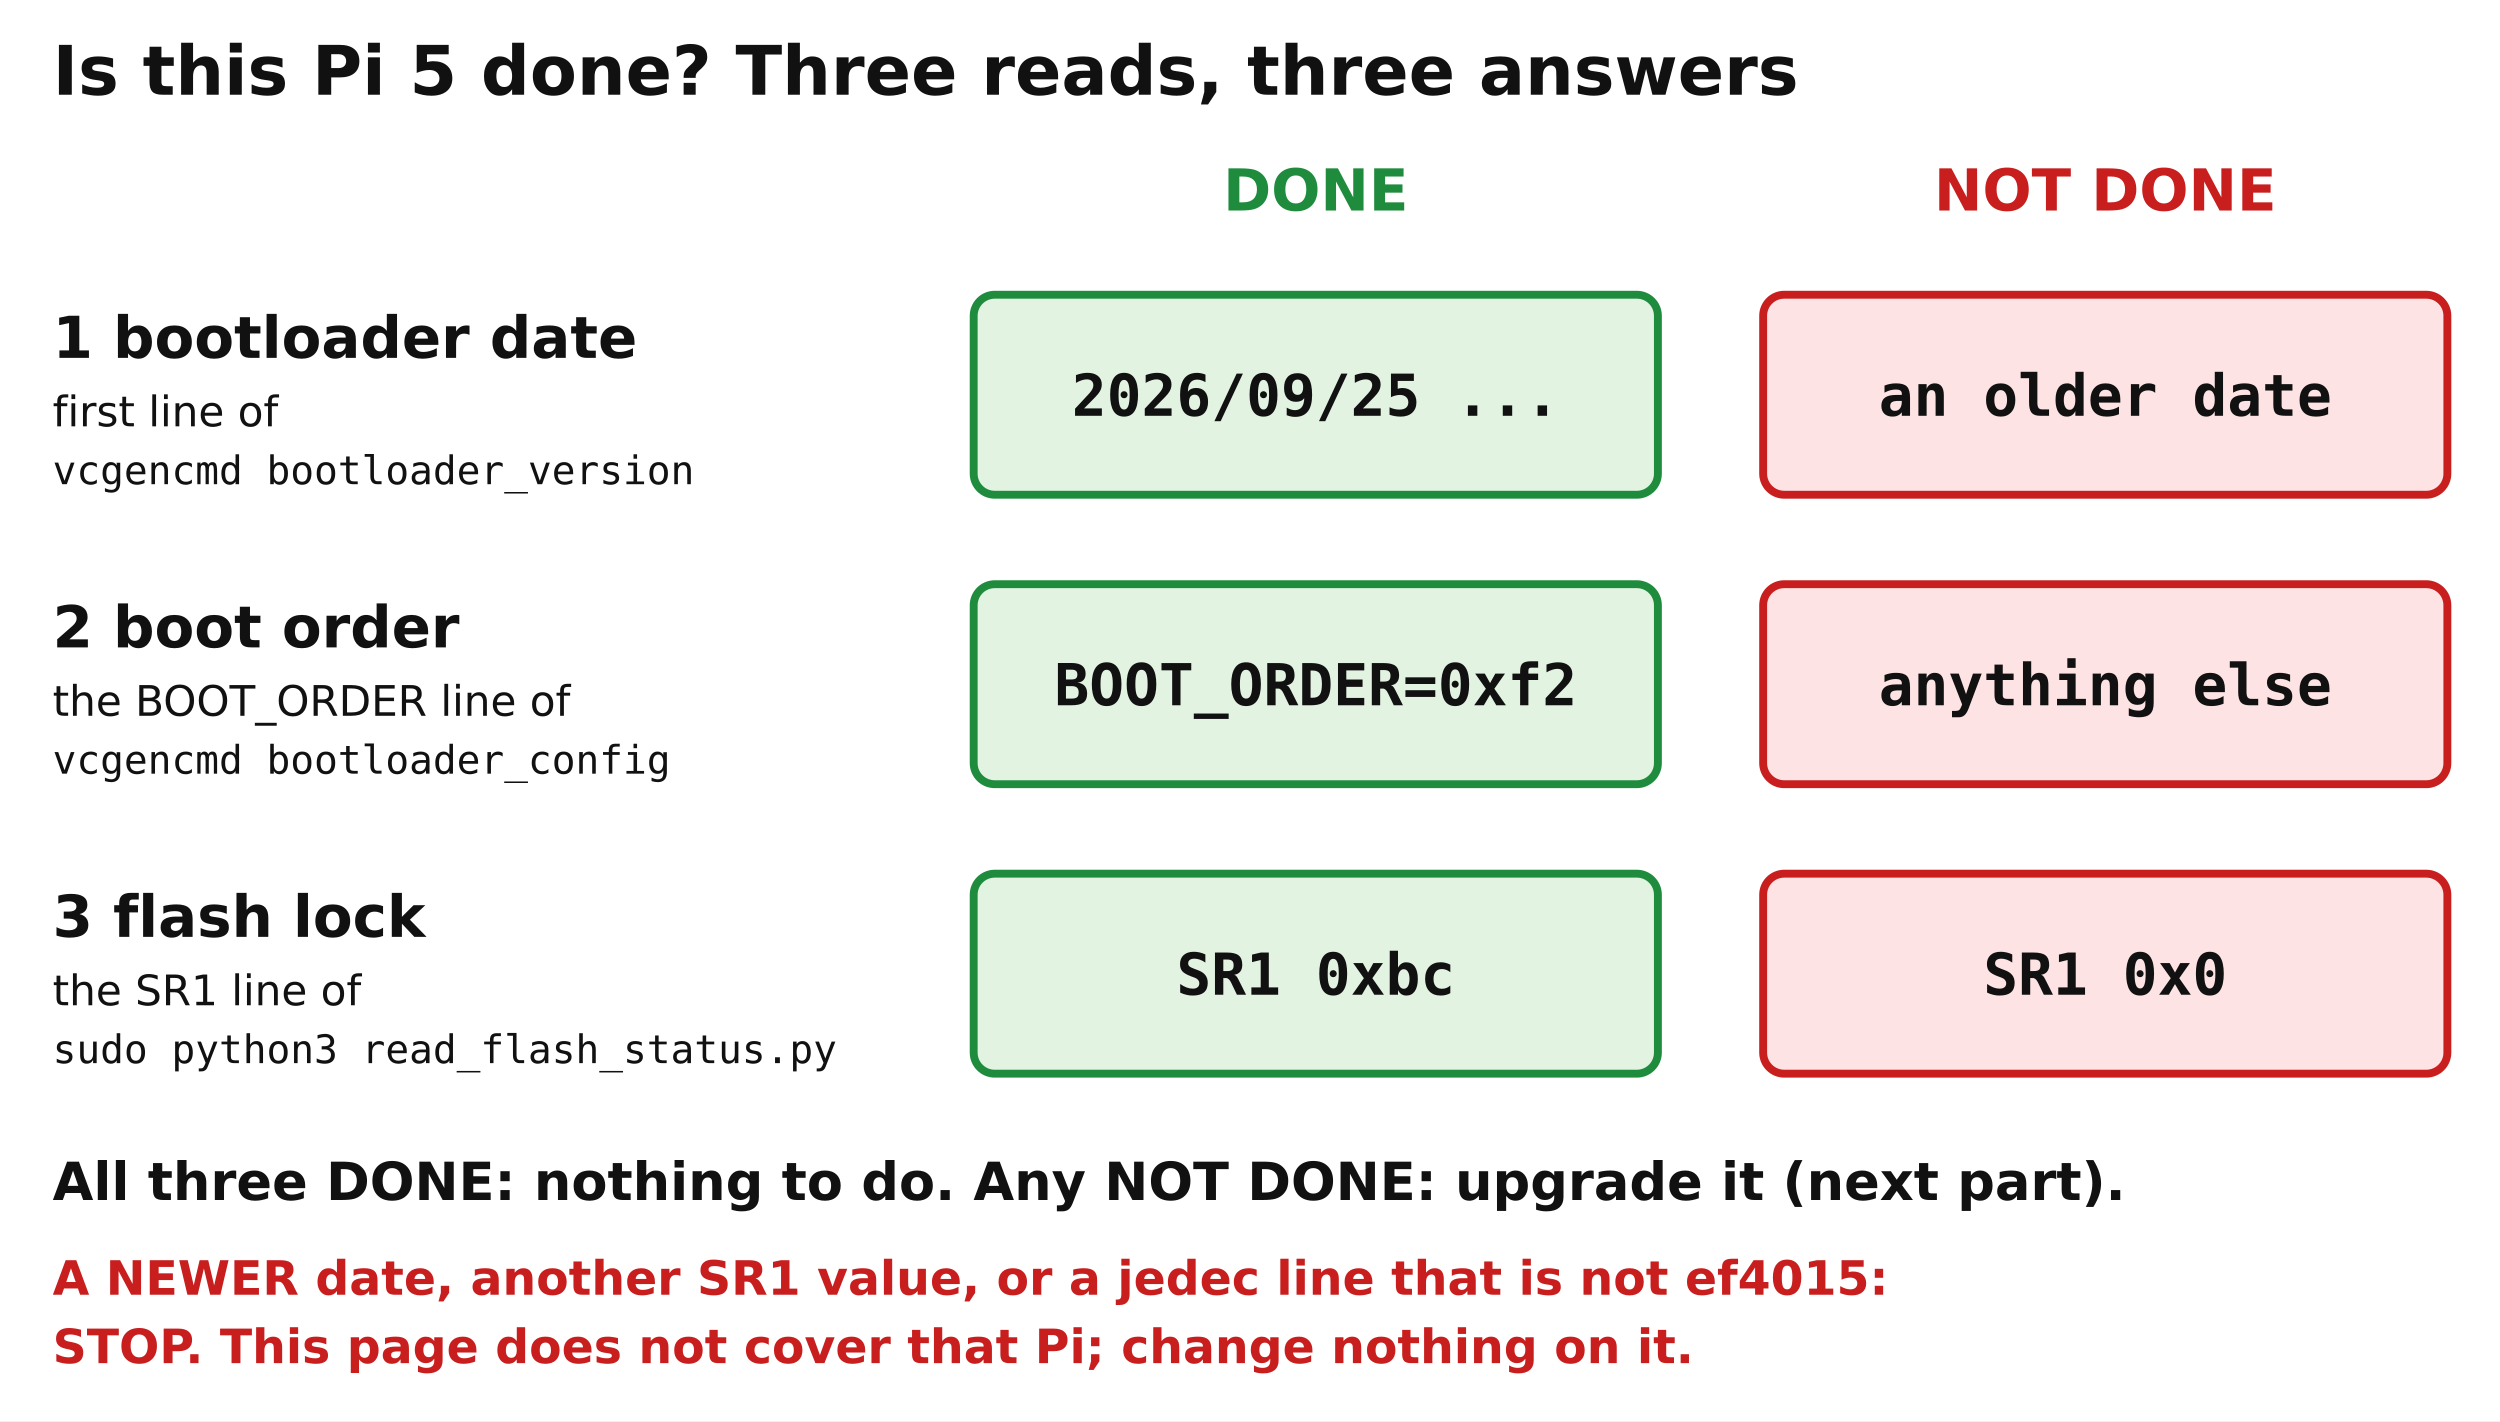
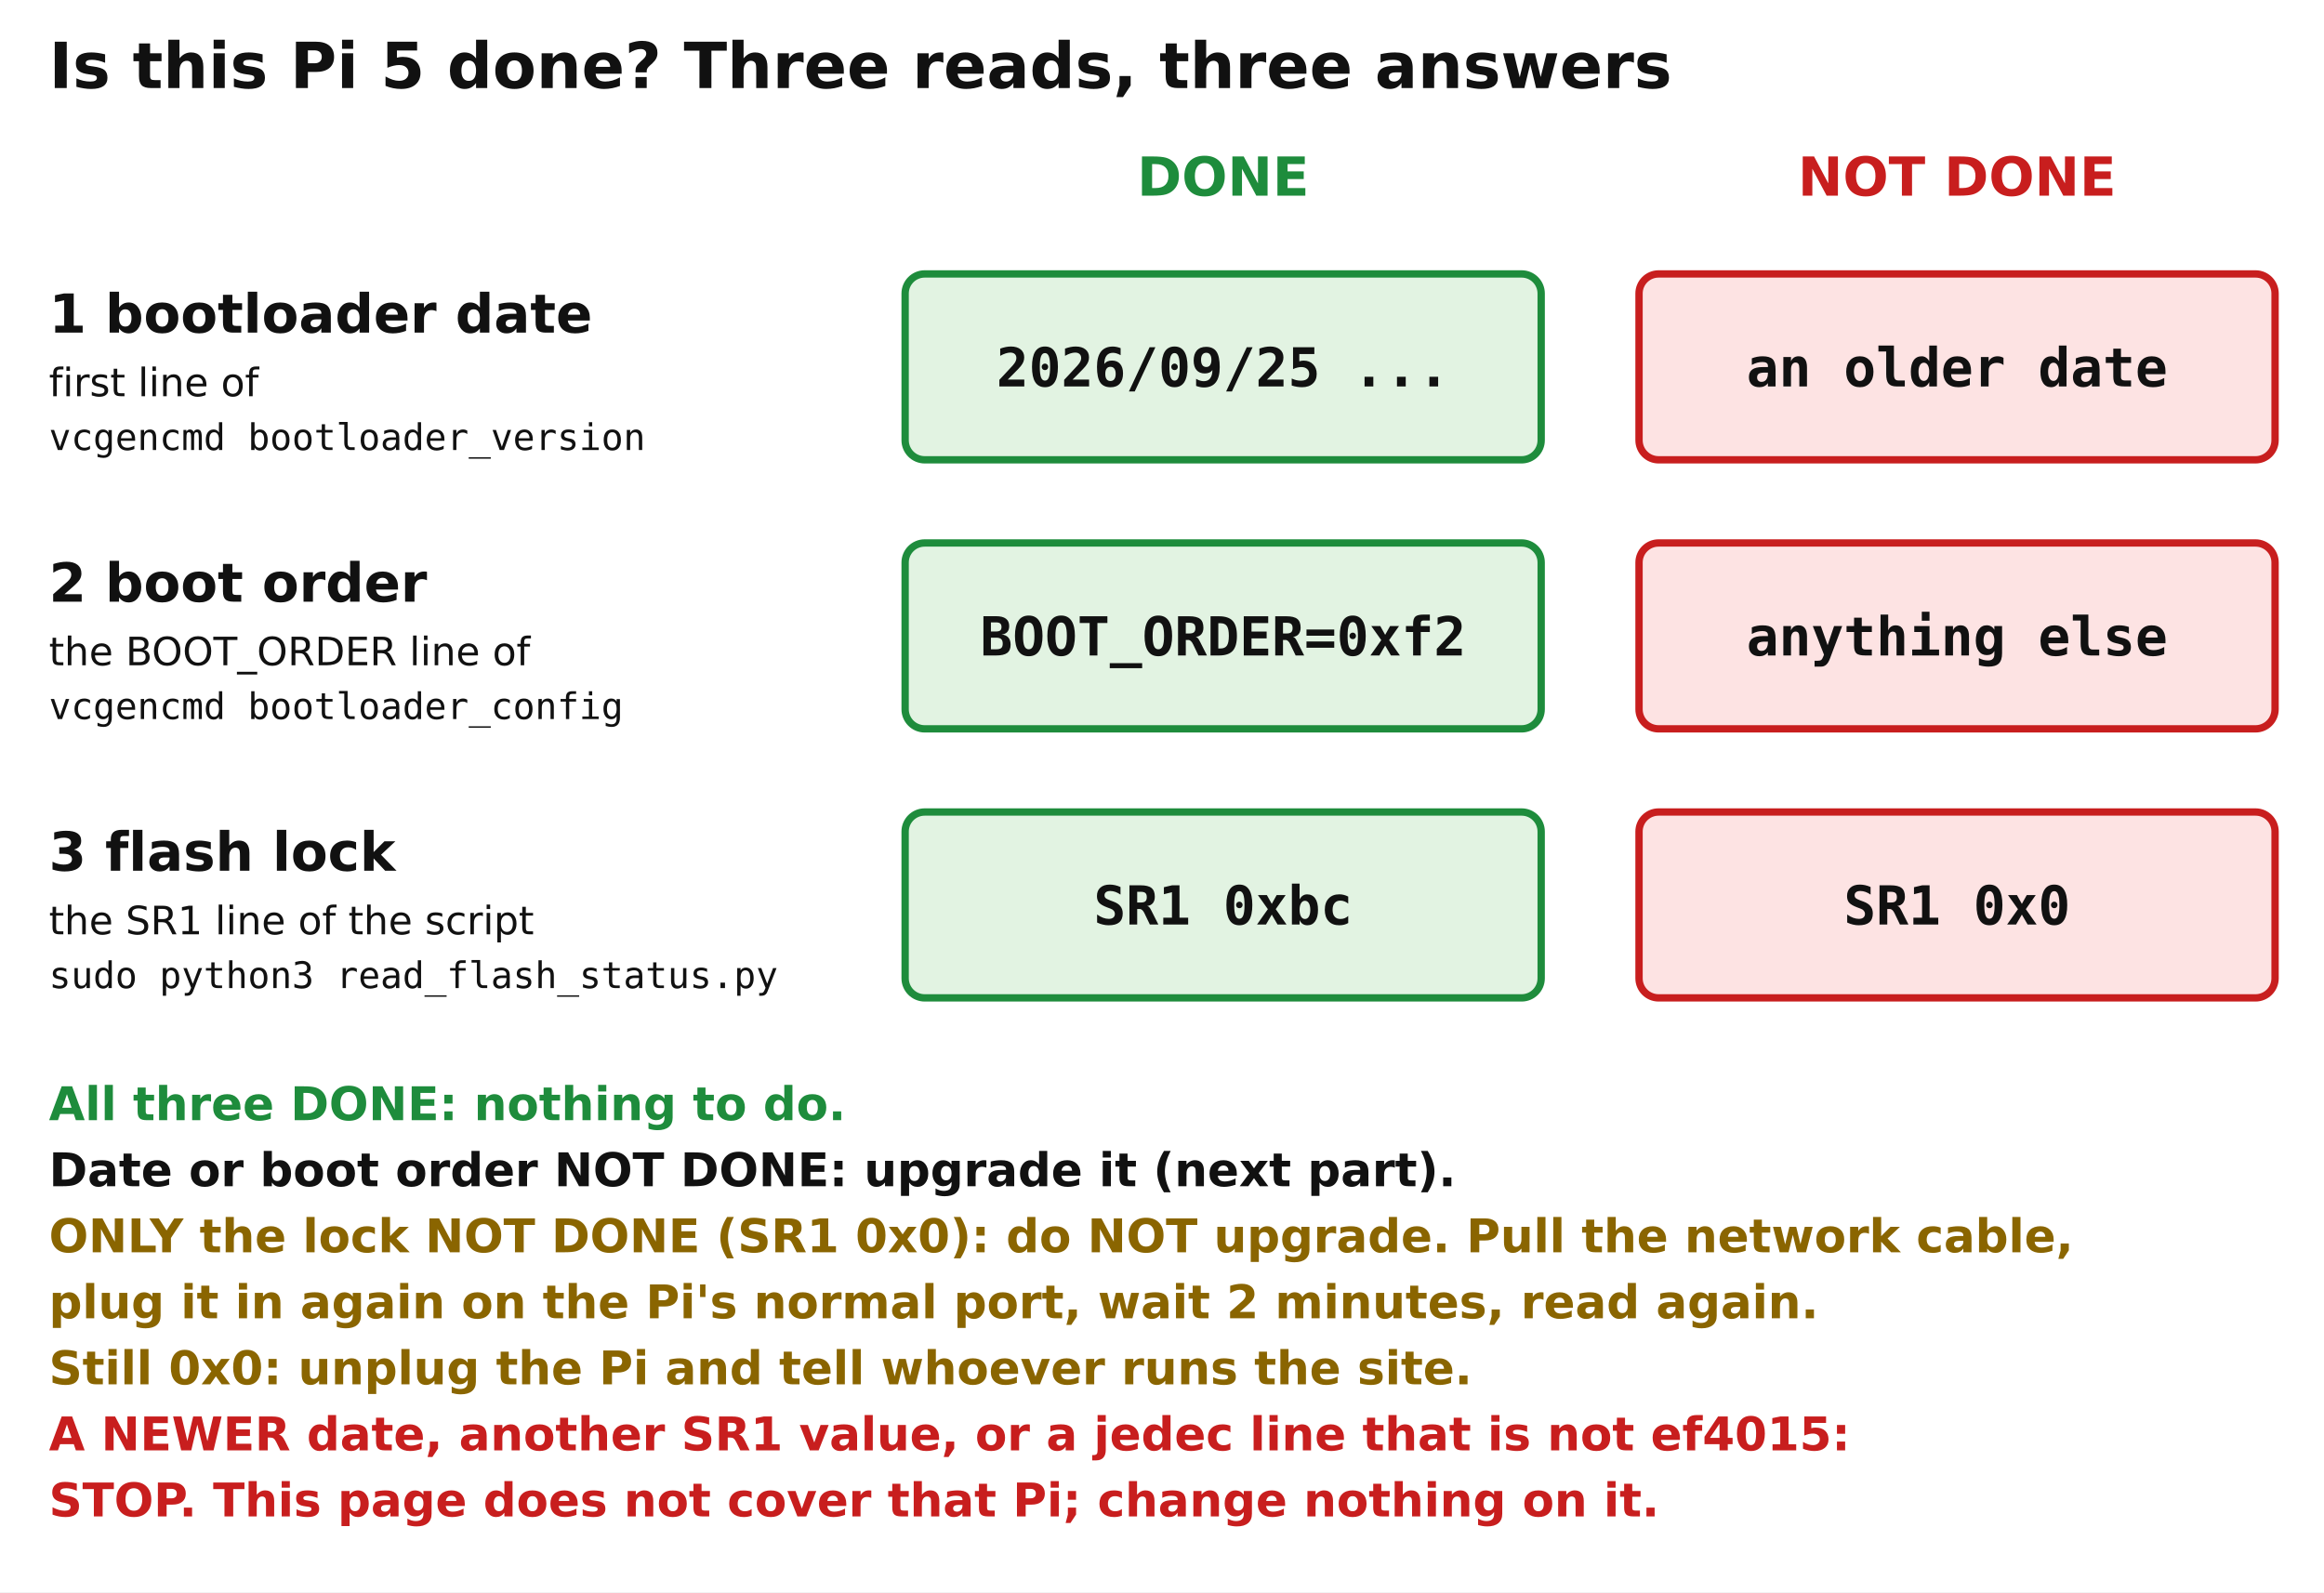
- <svg xmlns="http://www.w3.org/2000/svg" viewBox="0 0 950 540" width="950" height="540" font-family="DejaVu Sans, Arial, sans-serif">
-   <rect width="950" height="540" fill="#ffffff" />
+ <svg xmlns="http://www.w3.org/2000/svg" viewBox="0 0 950 651" width="950" height="651" font-family="DejaVu Sans, Arial, sans-serif">
+   <rect width="950" height="651" fill="#ffffff" />
  <text x="20" y="36" font-size="26" font-weight="bold" fill="#111" text-anchor="start">Is this Pi 5 done? Three reads, three answers</text>
  <text x="500" y="80" font-size="22" font-weight="bold" fill="#1e8c3c" text-anchor="middle">DONE</text>
  <text x="800" y="80" font-size="22" font-weight="bold" fill="#c81e1e" text-anchor="middle">NOT DONE</text>
  <text x="20" y="136" font-size="22" font-weight="bold" fill="#111" text-anchor="start">1  bootloader date</text>
  <text x="20" y="162" font-size="16" font-weight="normal" fill="#111" text-anchor="start">first line of</text>
  <text x="20" y="184" font-size="15" font-weight="normal" fill="#111" text-anchor="start" font-family="DejaVu Sans Mono, monospace">vcgencmd bootloader_version</text>
  <rect x="370" y="112" width="260" height="76" rx="8" fill="#e2f3e2" stroke="#1e8c3c" stroke-width="3" />
  <text x="500" y="158" font-size="22" font-weight="bold" fill="#111" text-anchor="middle" font-family="DejaVu Sans Mono, monospace">2026/09/25 ...</text>
  <rect x="670" y="112" width="260" height="76" rx="8" fill="#fde3e3" stroke="#c81e1e" stroke-width="3" />
  <text x="800" y="158" font-size="22" font-weight="bold" fill="#111" text-anchor="middle" font-family="DejaVu Sans Mono, monospace">an older date</text>
  <text x="20" y="246" font-size="22" font-weight="bold" fill="#111" text-anchor="start">2  boot order</text>
  <text x="20" y="272" font-size="16" font-weight="normal" fill="#111" text-anchor="start">the BOOT_ORDER line of</text>
  <text x="20" y="294" font-size="15" font-weight="normal" fill="#111" text-anchor="start" font-family="DejaVu Sans Mono, monospace">vcgencmd bootloader_config</text>
  <rect x="370" y="222" width="260" height="76" rx="8" fill="#e2f3e2" stroke="#1e8c3c" stroke-width="3" />
  <text x="500" y="268" font-size="22" font-weight="bold" fill="#111" text-anchor="middle" font-family="DejaVu Sans Mono, monospace">BOOT_ORDER=0xf2</text>
  <rect x="670" y="222" width="260" height="76" rx="8" fill="#fde3e3" stroke="#c81e1e" stroke-width="3" />
  <text x="800" y="268" font-size="22" font-weight="bold" fill="#111" text-anchor="middle" font-family="DejaVu Sans Mono, monospace">anything else</text>
  <text x="20" y="356" font-size="22" font-weight="bold" fill="#111" text-anchor="start">3  flash lock</text>
-   <text x="20" y="382" font-size="16" font-weight="normal" fill="#111" text-anchor="start">the SR1 line of</text>
+   <text x="20" y="382" font-size="16" font-weight="normal" fill="#111" text-anchor="start">the SR1 line of the script</text>
  <text x="20" y="404" font-size="15" font-weight="normal" fill="#111" text-anchor="start" font-family="DejaVu Sans Mono, monospace">sudo python3 read_flash_status.py</text>
  <rect x="370" y="332" width="260" height="76" rx="8" fill="#e2f3e2" stroke="#1e8c3c" stroke-width="3" />
  <text x="500" y="378" font-size="22" font-weight="bold" fill="#111" text-anchor="middle" font-family="DejaVu Sans Mono, monospace">SR1 0xbc</text>
  <rect x="670" y="332" width="260" height="76" rx="8" fill="#fde3e3" stroke="#c81e1e" stroke-width="3" />
  <text x="800" y="378" font-size="22" font-weight="bold" fill="#111" text-anchor="middle" font-family="DejaVu Sans Mono, monospace">SR1 0x0</text>
-   <text x="20" y="456" font-size="20" font-weight="bold" fill="#111" text-anchor="start">All three DONE: nothing to do. Any NOT DONE: upgrade it (next part).</text>
-   <text x="20" y="492" font-size="18" font-weight="bold" fill="#c81e1e" text-anchor="start">A NEWER date, another SR1 value, or a jedec line that is not ef4015:</text>
-   <text x="20" y="518" font-size="18" font-weight="bold" fill="#c81e1e" text-anchor="start">STOP. This page does not cover that Pi; change nothing on it.</text>
+   <text x="20" y="458" font-size="19" font-weight="bold" fill="#1e8c3c" text-anchor="start">All three DONE: nothing to do.</text>
+   <text x="20" y="485" font-size="19" font-weight="bold" fill="#111" text-anchor="start">Date or boot order NOT DONE: upgrade it (next part).</text>
+   <text x="20" y="512" font-size="19" font-weight="bold" fill="#8a6500" text-anchor="start">ONLY the lock NOT DONE (SR1 0x0): do NOT upgrade. Pull the network cable,</text>
+   <text x="20" y="539" font-size="19" font-weight="bold" fill="#8a6500" text-anchor="start">plug it in again on the Pi's normal port, wait 2 minutes, read again.</text>
+   <text x="20" y="566" font-size="19" font-weight="bold" fill="#8a6500" text-anchor="start">Still 0x0: unplug the Pi and tell whoever runs the site.</text>
+   <text x="20" y="593" font-size="19" font-weight="bold" fill="#c81e1e" text-anchor="start">A NEWER date, another SR1 value, or a jedec line that is not ef4015:</text>
+   <text x="20" y="620" font-size="19" font-weight="bold" fill="#c81e1e" text-anchor="start">STOP. This page does not cover that Pi; change nothing on it.</text>
</svg>
